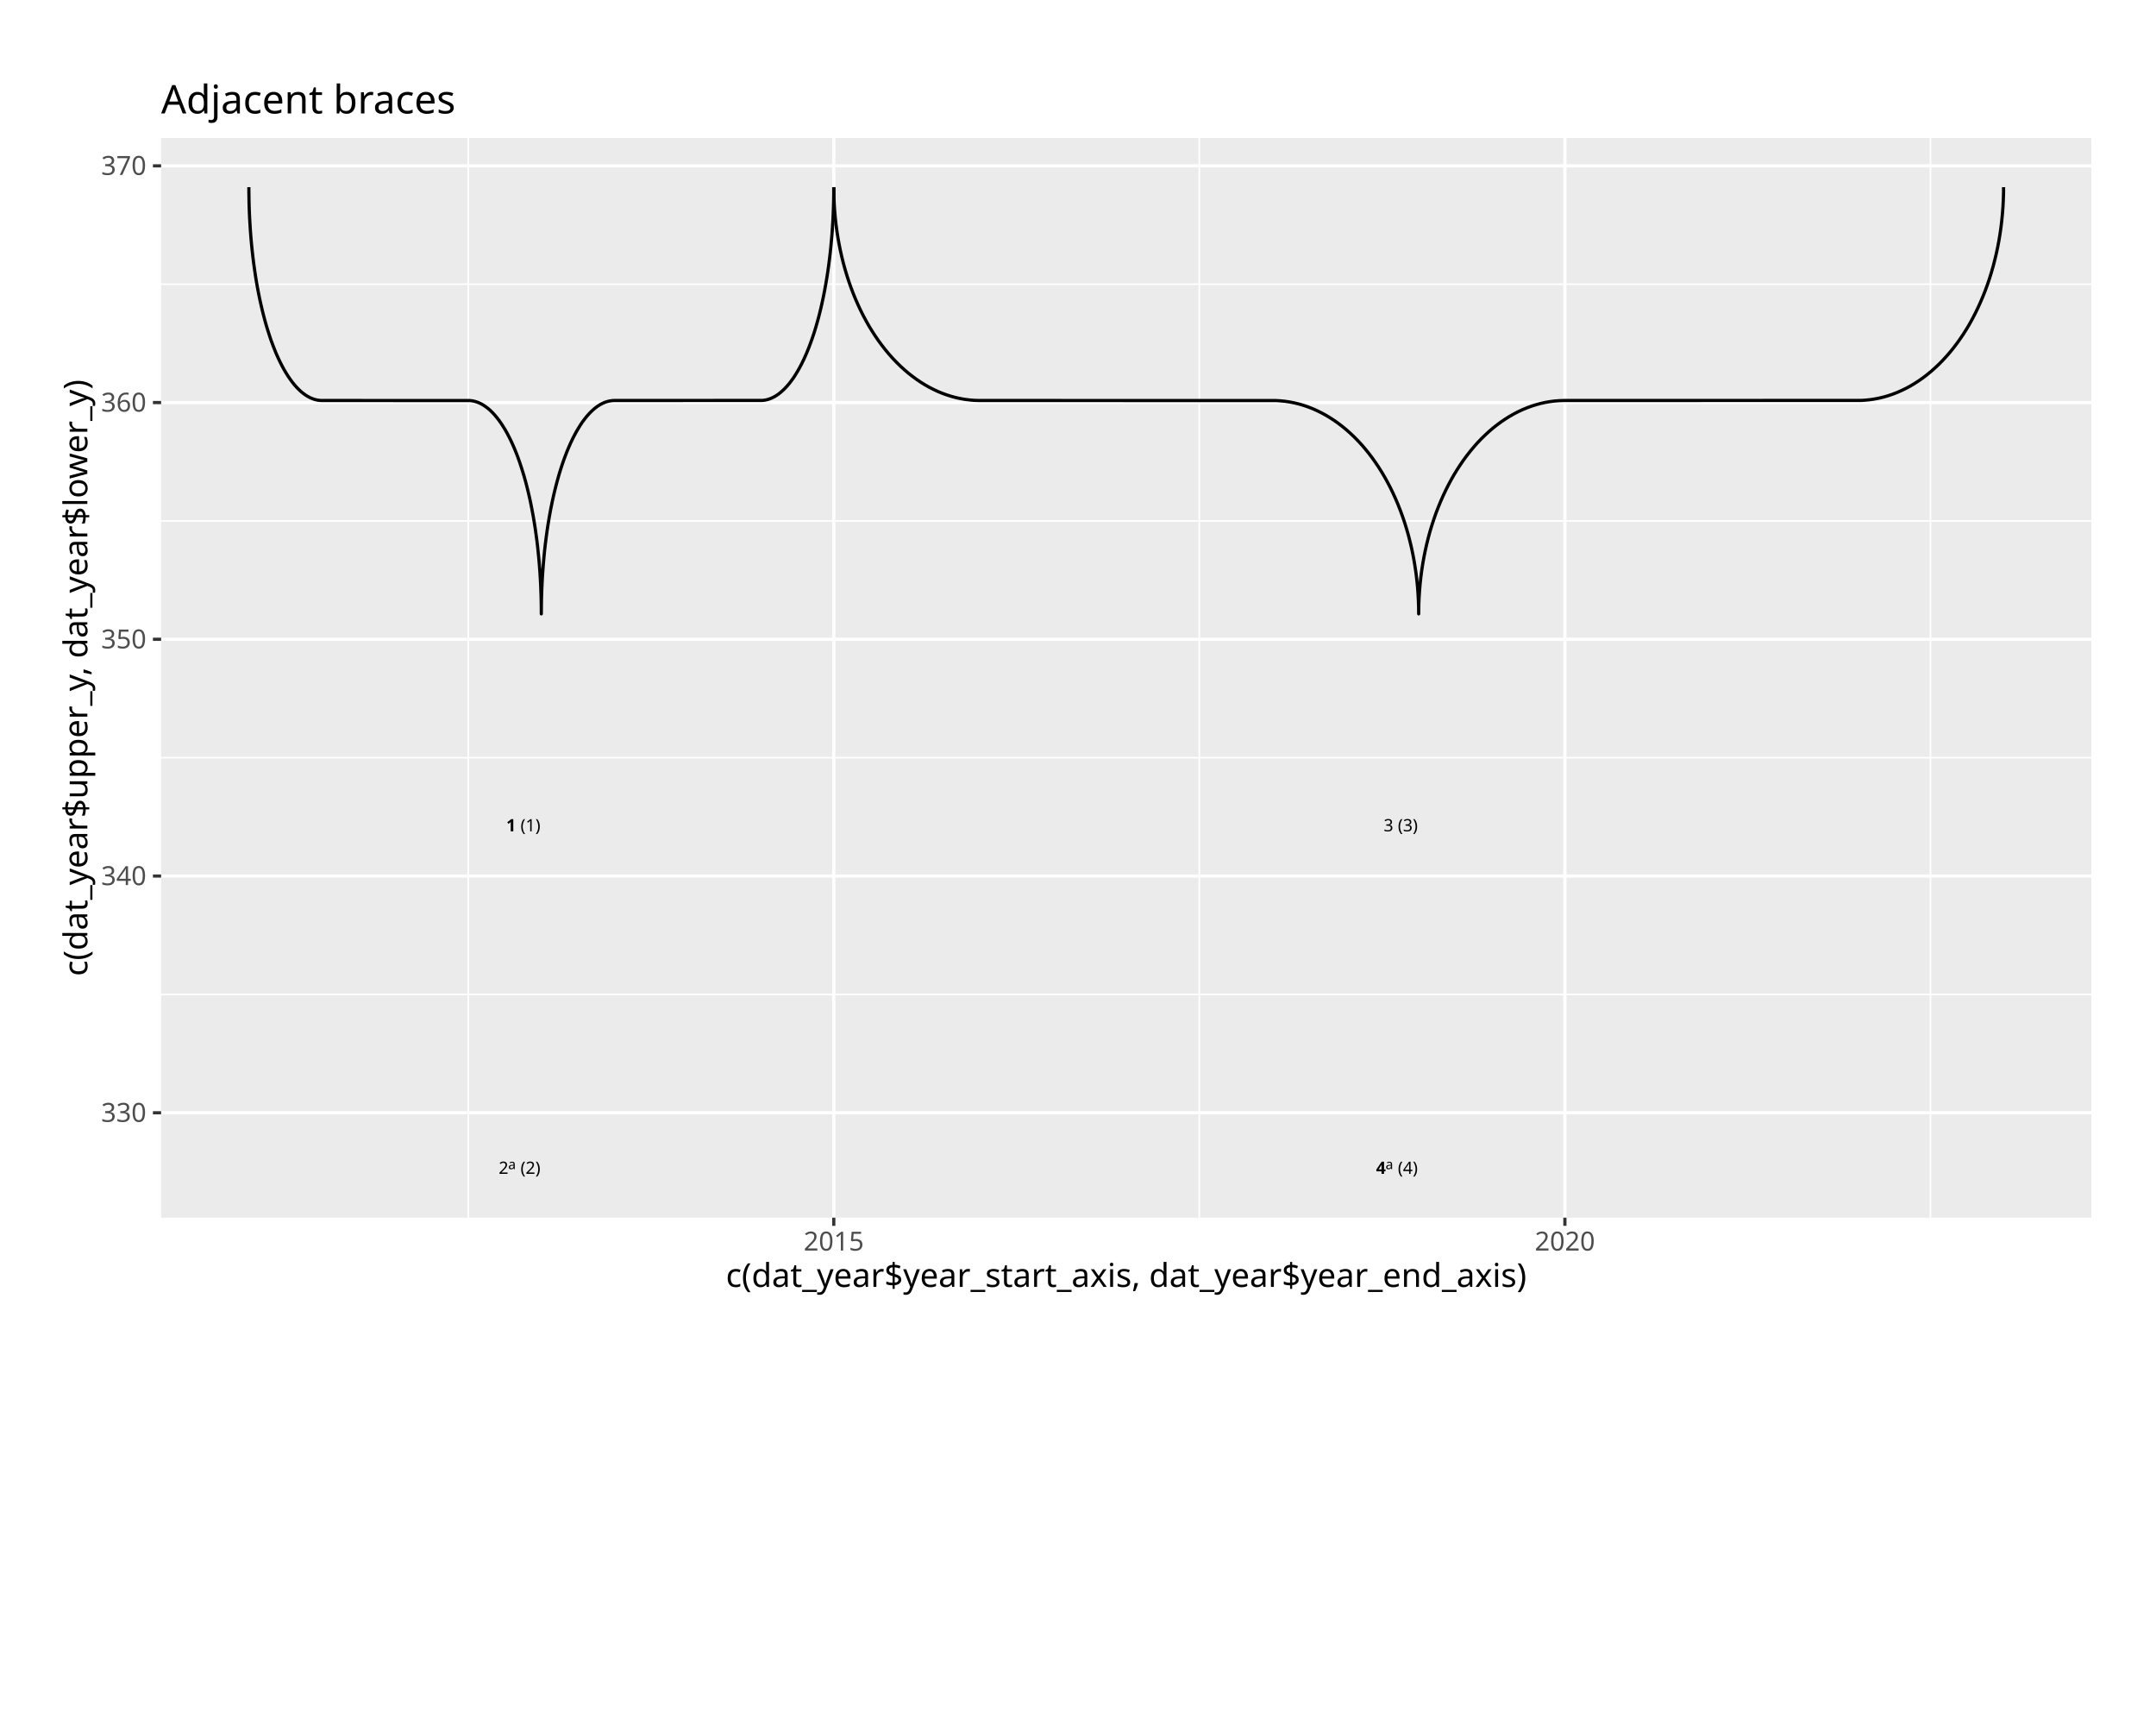
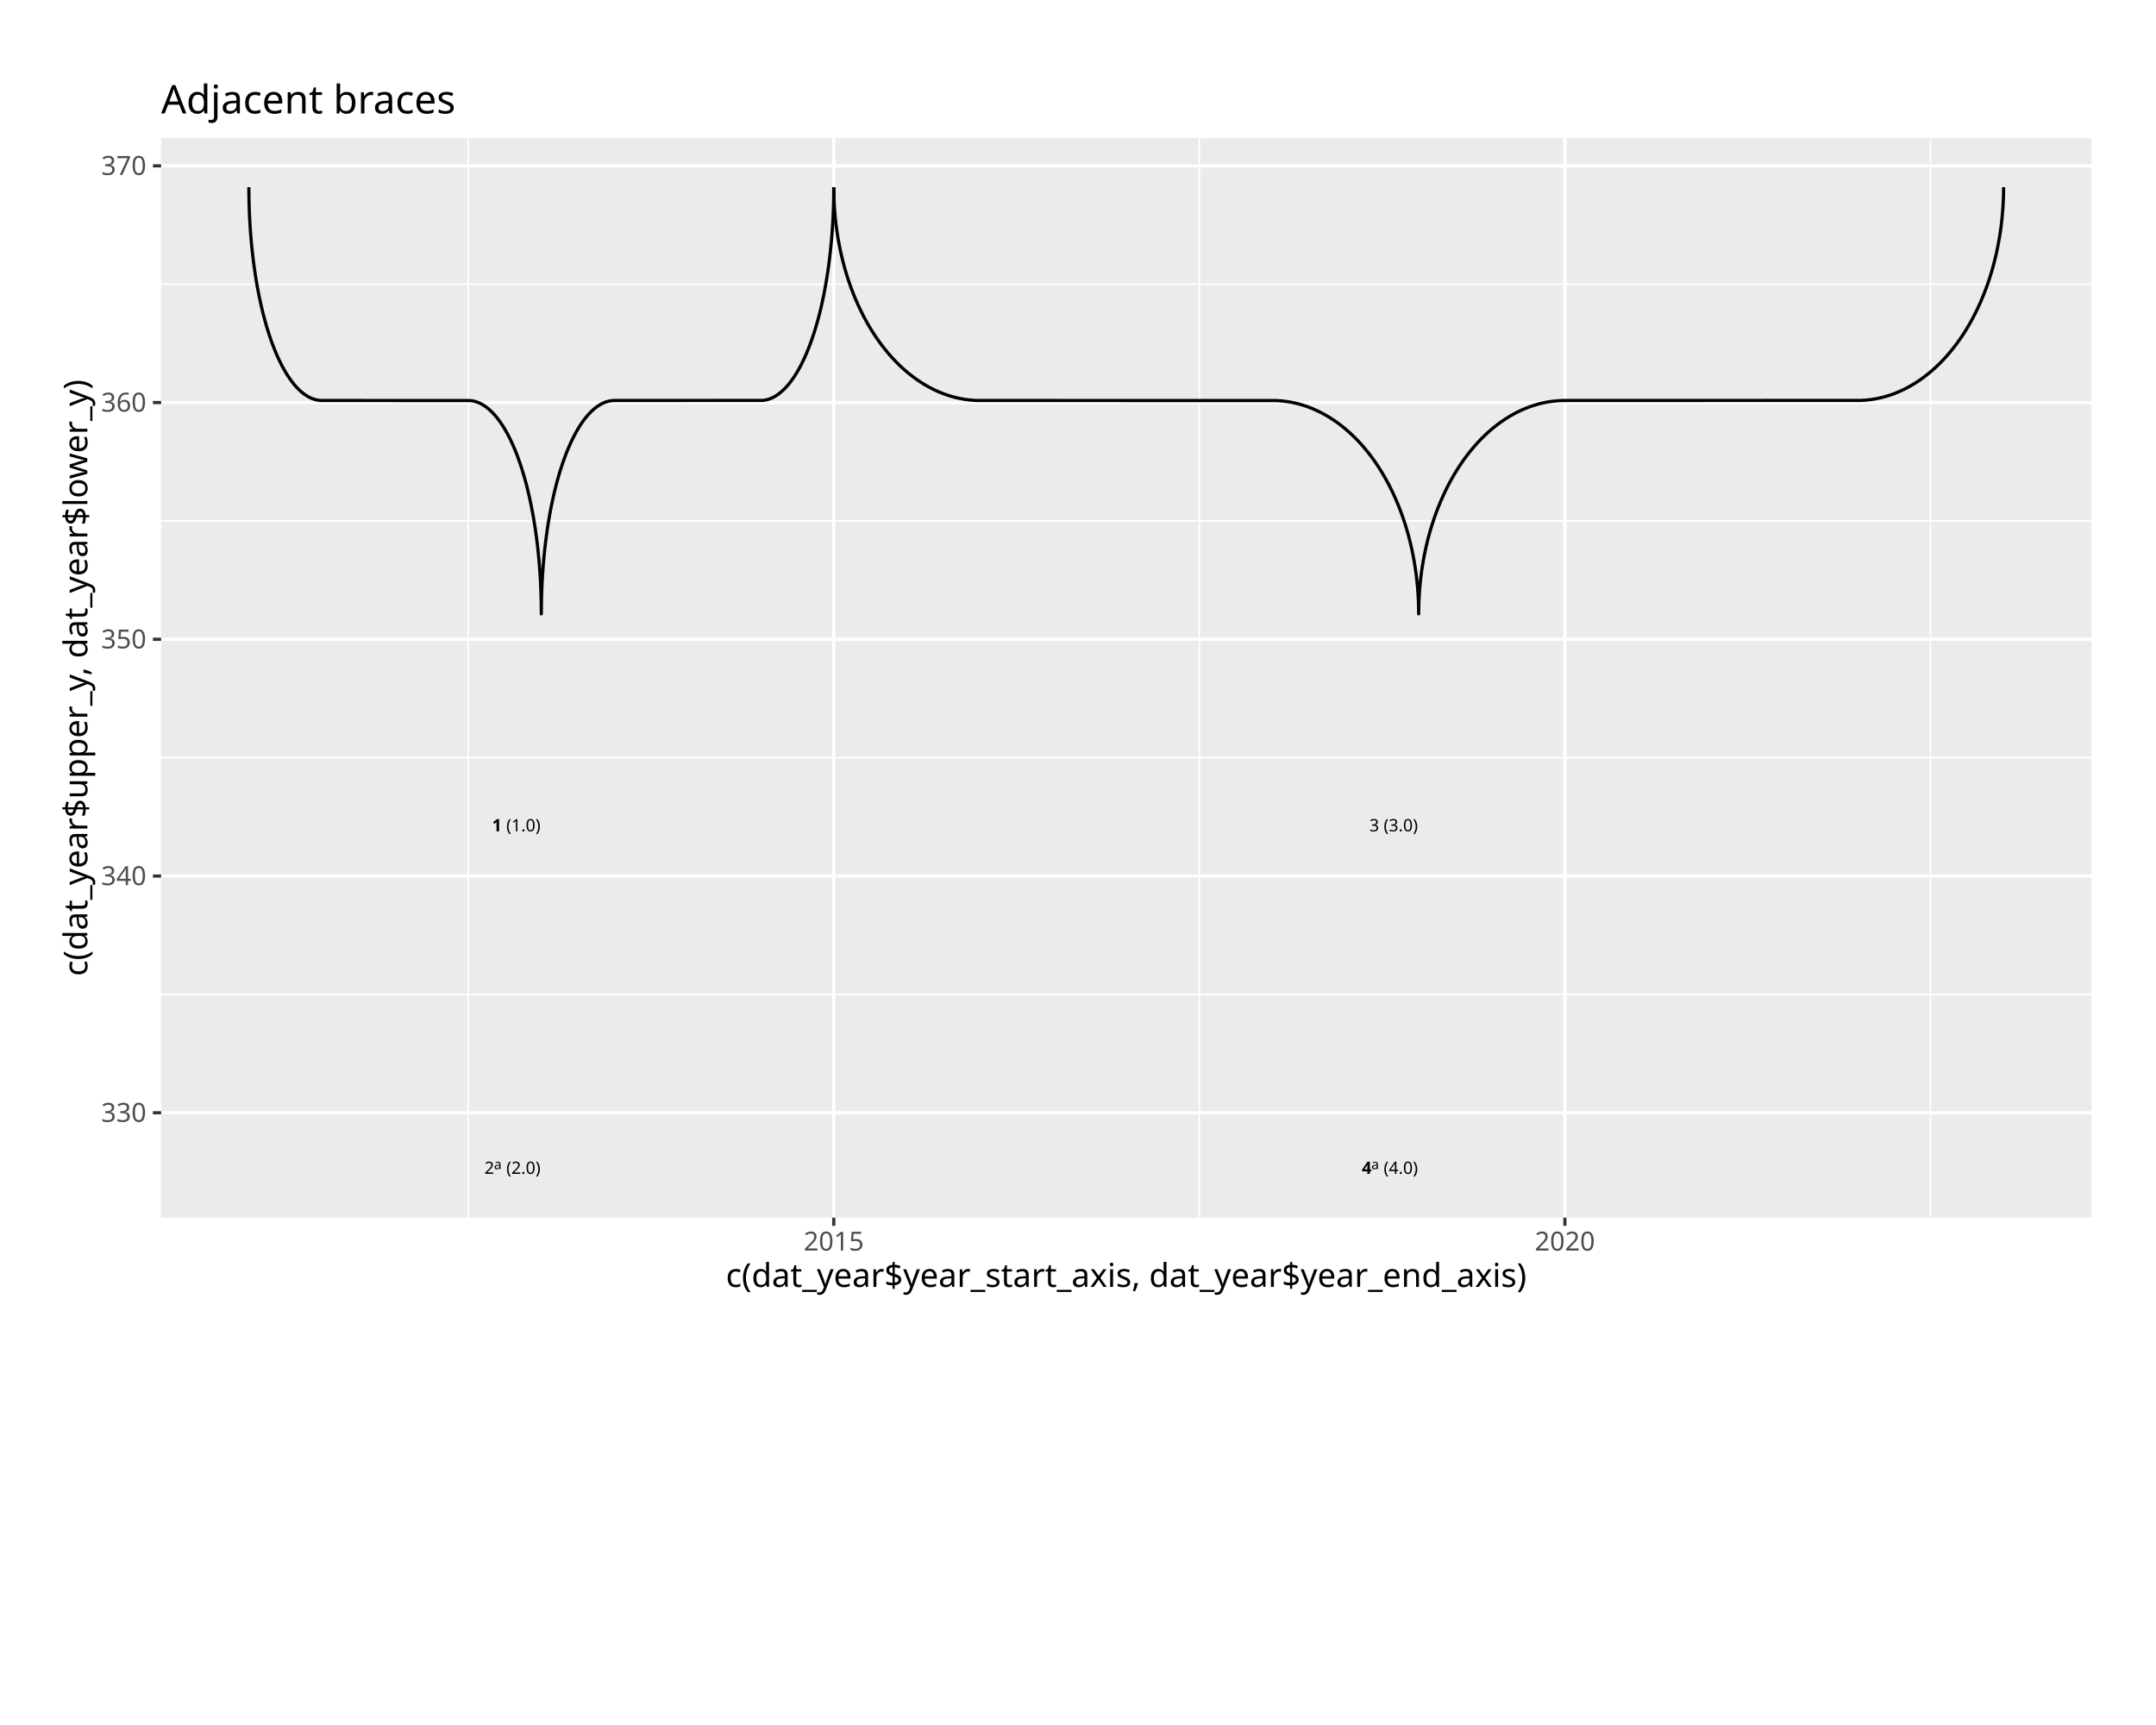
<svg xmlns="http://www.w3.org/2000/svg" class="svglite" data-engine-version="2.0" width="720.00pt" height="576.00pt" viewBox="0 0 720.00 576.00">
  <defs>
    <style type="text/css">
    .svglite line, .svglite polyline, .svglite polygon, .svglite path, .svglite rect, .svglite circle {
      fill: none;
      stroke: #000000;
      stroke-linecap: round;
      stroke-linejoin: round;
      stroke-miterlimit: 10.00;
    }
  </style>
  </defs>
  <rect width="100%" height="100%" style="stroke: none; fill: #FFFFFF;" />
  <defs>
    <clipPath id="cpMC4wMHw3MjAuMDB8MC4wMHw1NzYuMDA=">
      <rect x="0.00" y="0.00" width="720.00" height="576.00" />
    </clipPath>
  </defs>
  <g clip-path="url(#cpMC4wMHw3MjAuMDB8MC4wMHw1NzYuMDA=)">
    <rect x="-0" y="0.00" width="720.00" height="576.00" style="stroke-width: 1.07; stroke: #FFFFFF; fill: #FFFFFF;" />
  </g>
  <defs>
    <clipPath id="cpNTMuODF8Njk4LjQwfDQ2LjEwfDQwNi41OQ==">
      <rect x="53.81" y="46.10" width="644.59" height="360.49" />
    </clipPath>
  </defs>
  <g clip-path="url(#cpNTMuODF8Njk4LjQwfDQ2LjEwfDQwNi41OQ==)">
    <rect x="53.81" y="46.10" width="644.59" height="360.49" style="stroke-width: 1.07; stroke: none; fill: #EBEBEB;" />
    <polyline points="53.81,332.05 698.40,332.05 " style="stroke-width: 0.53; stroke: #FFFFFF; stroke-linecap: butt;" />
    <polyline points="53.81,253.00 698.40,253.00 " style="stroke-width: 0.53; stroke: #FFFFFF; stroke-linecap: butt;" />
    <polyline points="53.81,173.95 698.40,173.95 " style="stroke-width: 0.53; stroke: #FFFFFF; stroke-linecap: butt;" />
    <polyline points="53.81,94.90 698.40,94.90 " style="stroke-width: 0.53; stroke: #FFFFFF; stroke-linecap: butt;" />
    <polyline points="156.36,406.59 156.36,46.10 " style="stroke-width: 0.53; stroke: #FFFFFF; stroke-linecap: butt;" />
    <polyline points="400.52,406.59 400.52,46.10 " style="stroke-width: 0.53; stroke: #FFFFFF; stroke-linecap: butt;" />
    <polyline points="644.68,406.59 644.68,46.10 " style="stroke-width: 0.53; stroke: #FFFFFF; stroke-linecap: butt;" />
    <polyline points="53.81,371.57 698.40,371.57 " style="stroke-width: 1.07; stroke: #FFFFFF; stroke-linecap: butt;" />
    <polyline points="53.81,292.52 698.40,292.52 " style="stroke-width: 1.07; stroke: #FFFFFF; stroke-linecap: butt;" />
    <polyline points="53.81,213.47 698.40,213.47 " style="stroke-width: 1.07; stroke: #FFFFFF; stroke-linecap: butt;" />
    <polyline points="53.81,134.42 698.40,134.42 " style="stroke-width: 1.07; stroke: #FFFFFF; stroke-linecap: butt;" />
    <polyline points="53.81,55.38 698.40,55.38 " style="stroke-width: 1.07; stroke: #FFFFFF; stroke-linecap: butt;" />
    <polyline points="278.44,406.59 278.44,46.10 " style="stroke-width: 1.07; stroke: #FFFFFF; stroke-linecap: butt;" />
    <polyline points="522.60,406.59 522.60,46.10 " style="stroke-width: 1.07; stroke: #FFFFFF; stroke-linecap: butt;" />
    <polyline points="83.11,62.49 83.11,63.61 83.14,65.86 83.18,68.11 83.26,70.35 83.35,72.58 83.48,74.80 83.62,77.01 83.79,79.20 83.98,81.38 84.20,83.54 84.44,85.68 84.70,87.79 84.99,89.88 85.29,91.95 85.62,93.98 85.97,95.98 86.35,97.95 86.74,99.88 87.16,101.78 87.59,103.63 88.05,105.45 88.52,107.22 89.01,108.95 89.53,110.63 90.06,112.27 90.60,113.85 91.17,115.38 91.75,116.86 92.34,118.29 92.96,119.66 93.58,120.97 94.22,122.23 94.87,123.42 95.54,124.56 96.22,125.63 96.91,126.64 97.61,127.59 98.31,128.47 99.03,129.29 99.76,130.03 100.49,130.72 101.24,131.33 101.98,131.87 102.74,132.35 103.50,132.76 104.26,133.09 105.02,133.36 105.79,133.55 106.56,133.68 107.33,133.73 156.94,133.75 157.71,133.84 158.47,134.00 159.24,134.23 160.01,134.53 160.77,134.90 161.52,135.34 162.27,135.85 163.02,136.43 163.76,137.08 164.49,137.80 165.21,138.58 165.92,139.43 166.63,140.34 167.32,141.32 168.00,142.36 168.68,143.47 169.34,144.63 169.98,145.86 170.62,147.14 171.23,148.48 171.84,149.88 172.43,151.33 173.00,152.84 173.55,154.40 174.09,156.01 174.61,157.67 175.12,159.37 175.60,161.12 176.07,162.92 176.51,164.75 176.94,166.63 177.34,168.55 177.72,170.50 178.09,172.48 178.43,174.50 178.75,176.55 179.04,178.62 179.32,180.73 179.57,182.85 179.79,185.00 180.00,187.17 180.18,189.36 180.34,191.56 180.47,193.77 180.58,196.00 180.66,198.24 180.72,200.48 180.76,202.73 180.77,204.98 180.77,204.98 180.78,203.85 180.80,201.60 180.85,199.36 180.92,197.12 181.02,194.89 181.14,192.67 181.29,190.46 181.46,188.26 181.65,186.08 181.86,183.92 182.10,181.79 182.37,179.67 182.65,177.58 182.96,175.52 183.29,173.49 183.64,171.48 184.01,169.52 184.41,167.58 184.82,165.69 185.26,163.83 185.71,162.02 186.19,160.24 186.68,158.51 187.19,156.83 187.72,155.20 188.27,153.61 188.83,152.08 189.41,150.60 190.01,149.18 190.62,147.80 191.25,146.49 191.89,145.24 192.54,144.04 193.21,142.91 193.88,141.83 194.57,140.82 195.27,139.88 195.98,139.00 196.70,138.18 197.43,137.43 198.16,136.75 198.90,136.14 199.65,135.59 200.40,135.12 201.16,134.71 201.92,134.37 202.69,134.11 203.46,133.91 204.23,133.79 205.00,133.73 254.60,133.71 255.37,133.62 256.14,133.46 256.91,133.23 257.67,132.93 258.43,132.56 259.19,132.12 259.94,131.61 260.68,131.03 261.42,130.38 262.15,129.67 262.87,128.89 263.59,128.04 264.29,127.12 264.99,126.15 265.67,125.10 266.34,124.00 267.00,122.83 267.65,121.61 268.28,120.32 268.90,118.98 269.50,117.58 270.09,116.13 270.66,114.62 271.22,113.06 271.76,111.46 272.28,109.80 272.78,108.09 273.27,106.34 273.73,104.55 274.18,102.71 274.60,100.83 275.01,98.92 275.39,96.97 275.75,94.98 276.09,92.97 276.41,90.92 276.71,88.84 276.98,86.74 277.23,84.61 277.46,82.46 277.66,80.29 277.85,78.11 278.00,75.91 278.14,73.69 278.24,71.46 278.33,69.23 278.39,66.99 278.43,64.74 278.44,62.49 278.44,62.49 " style="stroke-width: 1.07; stroke-linecap: butt;" />
    <polyline points="278.44,62.49 278.45,63.61 278.49,65.86 278.59,68.11 278.74,70.35 278.93,72.58 279.17,74.80 279.46,77.01 279.80,79.20 280.19,81.38 280.62,83.54 281.10,85.68 281.62,87.79 282.19,89.88 282.81,91.95 283.47,93.98 284.17,95.98 284.92,97.95 285.71,99.88 286.54,101.78 287.41,103.63 288.32,105.45 289.27,107.22 290.25,108.95 291.28,110.63 292.34,112.27 293.43,113.85 294.56,115.38 295.72,116.86 296.91,118.29 298.13,119.66 299.39,120.97 300.66,122.23 301.97,123.42 303.30,124.56 304.66,125.63 306.03,126.64 307.43,127.59 308.85,128.47 310.29,129.29 311.74,130.03 313.21,130.72 314.69,131.33 316.19,131.87 317.70,132.35 319.21,132.76 320.74,133.09 322.27,133.36 323.81,133.55 325.34,133.68 326.89,133.73 426.09,133.75 427.63,133.84 429.17,134.00 430.71,134.23 432.23,134.53 433.75,134.90 435.27,135.34 436.77,135.85 438.26,136.43 439.73,137.08 441.20,137.80 442.64,138.58 444.07,139.43 445.48,140.34 446.87,141.32 448.23,142.36 449.58,143.47 450.89,144.63 452.19,145.86 453.45,147.14 454.69,148.48 455.90,149.88 457.07,151.33 458.22,152.84 459.33,154.40 460.41,156.01 461.45,157.67 462.45,159.37 463.42,161.12 464.35,162.92 465.24,164.75 466.09,166.63 466.90,168.55 467.67,170.50 468.39,172.48 469.08,174.50 469.71,176.55 470.31,178.62 470.85,180.73 471.36,182.85 471.81,185.00 472.22,187.17 472.58,189.36 472.90,191.56 473.16,193.77 473.38,196.00 473.55,198.24 473.67,200.48 473.75,202.73 473.77,204.98 473.77,204.98 473.78,203.85 473.82,201.60 473.92,199.36 474.07,197.12 474.26,194.89 474.50,192.67 474.79,190.46 475.13,188.26 475.52,186.08 475.95,183.92 476.43,181.79 476.95,179.67 477.52,177.58 478.14,175.52 478.80,173.49 479.50,171.48 480.25,169.52 481.04,167.58 481.87,165.69 482.74,163.83 483.65,162.02 484.60,160.24 485.58,158.51 486.61,156.83 487.67,155.20 488.76,153.61 489.89,152.08 491.05,150.60 492.24,149.18 493.46,147.80 494.72,146.49 496.00,145.24 497.30,144.04 498.63,142.91 499.99,141.83 501.37,140.82 502.76,139.88 504.18,139.00 505.62,138.18 507.07,137.43 508.54,136.75 510.03,136.14 511.52,135.59 513.03,135.12 514.54,134.71 516.07,134.37 517.60,134.11 519.14,133.91 520.68,133.79 522.22,133.73 621.42,133.71 622.96,133.62 624.50,133.46 626.04,133.23 627.56,132.93 629.08,132.56 630.60,132.12 632.10,131.61 633.59,131.03 635.06,130.38 636.53,129.67 637.97,128.89 639.40,128.04 640.81,127.12 642.20,126.15 643.56,125.10 644.91,124.00 646.22,122.83 647.52,121.61 648.78,120.32 650.02,118.98 651.23,117.58 652.40,116.13 653.55,114.62 654.66,113.06 655.74,111.46 656.78,109.80 657.79,108.09 658.75,106.34 659.68,104.55 660.57,102.71 661.42,100.83 662.23,98.92 663.00,96.97 663.73,94.98 664.41,92.97 665.04,90.92 665.64,88.84 666.18,86.74 666.69,84.61 667.14,82.46 667.55,80.29 667.91,78.11 668.23,75.91 668.49,73.69 668.71,71.46 668.88,69.23 669.00,66.99 669.08,64.74 669.10,62.49 669.10,62.49 " style="stroke-width: 1.07; stroke-linecap: butt;" />
-     <text x="169.07" y="277.59" style="font-size: 5.69px; font-weight: bold; font-family: sans;" textLength="3.17px" lengthAdjust="spacingAndGlyphs">1</text>
-     <text x="173.82" y="277.59" style="font-size: 5.69px; font-family: sans;" textLength="6.95px" lengthAdjust="spacingAndGlyphs">(1)</text>
-     <text x="166.54" y="391.97" style="font-size: 5.69px; font-family: sans;" textLength="3.17px" lengthAdjust="spacingAndGlyphs">2</text>
-     <text x="169.71" y="390.40" style="font-size: 4.55px; font-family: sans;" textLength="2.53px" lengthAdjust="spacingAndGlyphs">a</text>
-     <text x="173.82" y="391.97" style="font-size: 5.69px; font-family: sans;" textLength="6.95px" lengthAdjust="spacingAndGlyphs">(2)</text>
-     <text x="462.07" y="277.59" style="font-size: 5.69px; font-family: sans;" textLength="3.17px" lengthAdjust="spacingAndGlyphs">3</text>
-     <text x="466.81" y="277.59" style="font-size: 5.69px; font-family: sans;" textLength="6.95px" lengthAdjust="spacingAndGlyphs">(3)</text>
-     <text x="459.54" y="391.97" style="font-size: 5.69px; font-weight: bold; font-family: sans;" textLength="3.17px" lengthAdjust="spacingAndGlyphs">4</text>
-     <text x="462.70" y="390.40" style="font-size: 4.55px; font-family: sans;" textLength="2.53px" lengthAdjust="spacingAndGlyphs">a</text>
-     <text x="466.81" y="391.97" style="font-size: 5.69px; font-family: sans;" textLength="6.95px" lengthAdjust="spacingAndGlyphs">(4)</text>
+     <text x="164.33" y="277.59" style="font-size: 5.69px; font-weight: bold; font-family: sans;" textLength="3.17px" lengthAdjust="spacingAndGlyphs">1</text>
+     <text x="169.07" y="277.59" style="font-size: 5.69px; font-family: sans;" textLength="11.70px" lengthAdjust="spacingAndGlyphs">(1.0)</text>
+     <text x="161.79" y="391.97" style="font-size: 5.69px; font-family: sans;" textLength="3.17px" lengthAdjust="spacingAndGlyphs">2</text>
+     <text x="164.96" y="390.40" style="font-size: 4.55px; font-family: sans;" textLength="2.53px" lengthAdjust="spacingAndGlyphs">a</text>
+     <text x="169.07" y="391.97" style="font-size: 5.69px; font-family: sans;" textLength="11.70px" lengthAdjust="spacingAndGlyphs">(2.0)</text>
+     <text x="457.32" y="277.59" style="font-size: 5.69px; font-family: sans;" textLength="3.17px" lengthAdjust="spacingAndGlyphs">3</text>
+     <text x="462.07" y="277.59" style="font-size: 5.69px; font-family: sans;" textLength="11.70px" lengthAdjust="spacingAndGlyphs">(3.0)</text>
+     <text x="454.79" y="391.97" style="font-size: 5.69px; font-weight: bold; font-family: sans;" textLength="3.17px" lengthAdjust="spacingAndGlyphs">4</text>
+     <text x="457.96" y="390.40" style="font-size: 4.55px; font-family: sans;" textLength="2.53px" lengthAdjust="spacingAndGlyphs">a</text>
+     <text x="462.07" y="391.97" style="font-size: 5.69px; font-family: sans;" textLength="11.70px" lengthAdjust="spacingAndGlyphs">(4.0)</text>
  </g>
  <g clip-path="url(#cpMC4wMHw3MjAuMDB8MC4wMHw1NzYuMDA=)">
    <text x="48.88" y="374.60" text-anchor="end" style="font-size: 8.80px; fill: #4D4D4D; font-family: sans;" textLength="14.68px" lengthAdjust="spacingAndGlyphs">330</text>
    <text x="48.88" y="295.55" text-anchor="end" style="font-size: 8.80px; fill: #4D4D4D; font-family: sans;" textLength="14.68px" lengthAdjust="spacingAndGlyphs">340</text>
    <text x="48.88" y="216.50" text-anchor="end" style="font-size: 8.80px; fill: #4D4D4D; font-family: sans;" textLength="14.68px" lengthAdjust="spacingAndGlyphs">350</text>
    <text x="48.88" y="137.45" text-anchor="end" style="font-size: 8.80px; fill: #4D4D4D; font-family: sans;" textLength="14.68px" lengthAdjust="spacingAndGlyphs">360</text>
    <text x="48.88" y="58.40" text-anchor="end" style="font-size: 8.80px; fill: #4D4D4D; font-family: sans;" textLength="14.68px" lengthAdjust="spacingAndGlyphs">370</text>
    <polyline points="51.07,371.57 53.81,371.57 " style="stroke-width: 1.07; stroke: #333333; stroke-linecap: butt;" />
    <polyline points="51.07,292.52 53.81,292.52 " style="stroke-width: 1.07; stroke: #333333; stroke-linecap: butt;" />
    <polyline points="51.07,213.47 53.81,213.47 " style="stroke-width: 1.07; stroke: #333333; stroke-linecap: butt;" />
    <polyline points="51.07,134.42 53.81,134.42 " style="stroke-width: 1.07; stroke: #333333; stroke-linecap: butt;" />
    <polyline points="51.07,55.38 53.81,55.38 " style="stroke-width: 1.07; stroke: #333333; stroke-linecap: butt;" />
    <polyline points="278.44,409.33 278.44,406.59 " style="stroke-width: 1.07; stroke: #333333; stroke-linecap: butt;" />
    <polyline points="522.60,409.33 522.60,406.59 " style="stroke-width: 1.07; stroke: #333333; stroke-linecap: butt;" />
    <text x="278.44" y="417.58" text-anchor="middle" style="font-size: 8.80px; fill: #4D4D4D; font-family: sans;" textLength="19.58px" lengthAdjust="spacingAndGlyphs">2015</text>
    <text x="522.60" y="417.58" text-anchor="middle" style="font-size: 8.80px; fill: #4D4D4D; font-family: sans;" textLength="19.58px" lengthAdjust="spacingAndGlyphs">2020</text>
    <text x="376.10" y="429.72" text-anchor="middle" style="font-size: 11.00px; font-family: sans;" textLength="262.98px" lengthAdjust="spacingAndGlyphs">c(dat_year$year_start_axis, dat_year$year_end_axis)</text>
    <text transform="translate(29.17,226.35) rotate(-90)" text-anchor="middle" style="font-size: 11.00px; font-family: sans;" textLength="194.48px" lengthAdjust="spacingAndGlyphs">c(dat_year$upper_y, dat_year$lower_y)</text>
    <text x="53.81" y="37.88" style="font-size: 13.20px; font-family: sans;" textLength="94.68px" lengthAdjust="spacingAndGlyphs">Adjacent braces</text>
  </g>
</svg>
